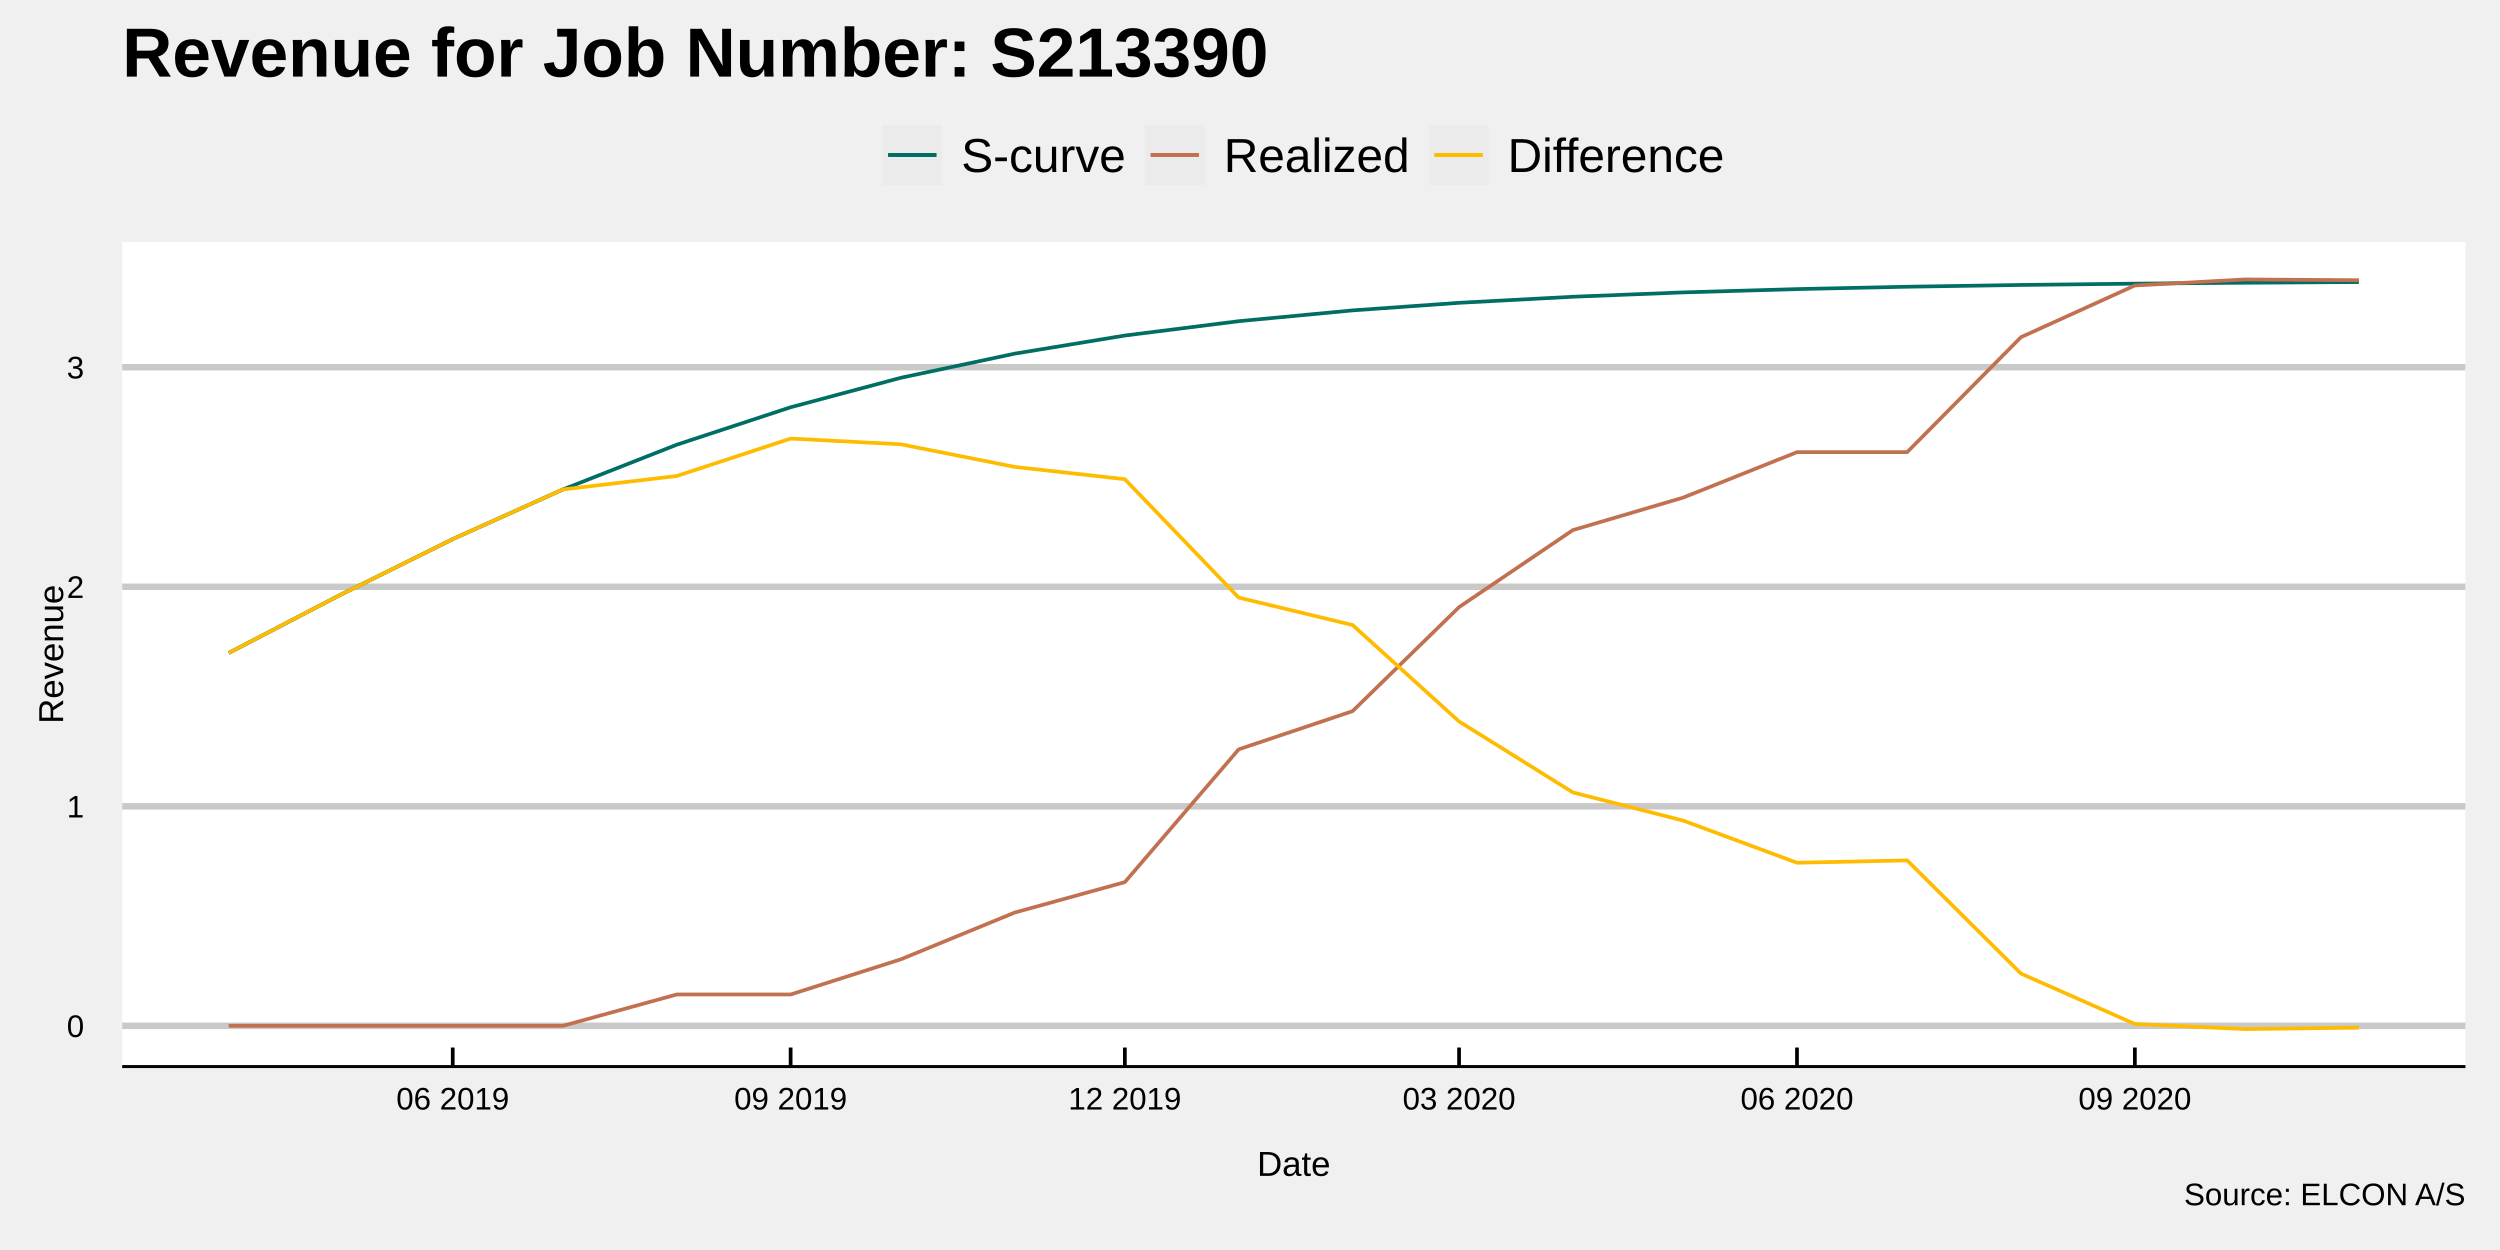
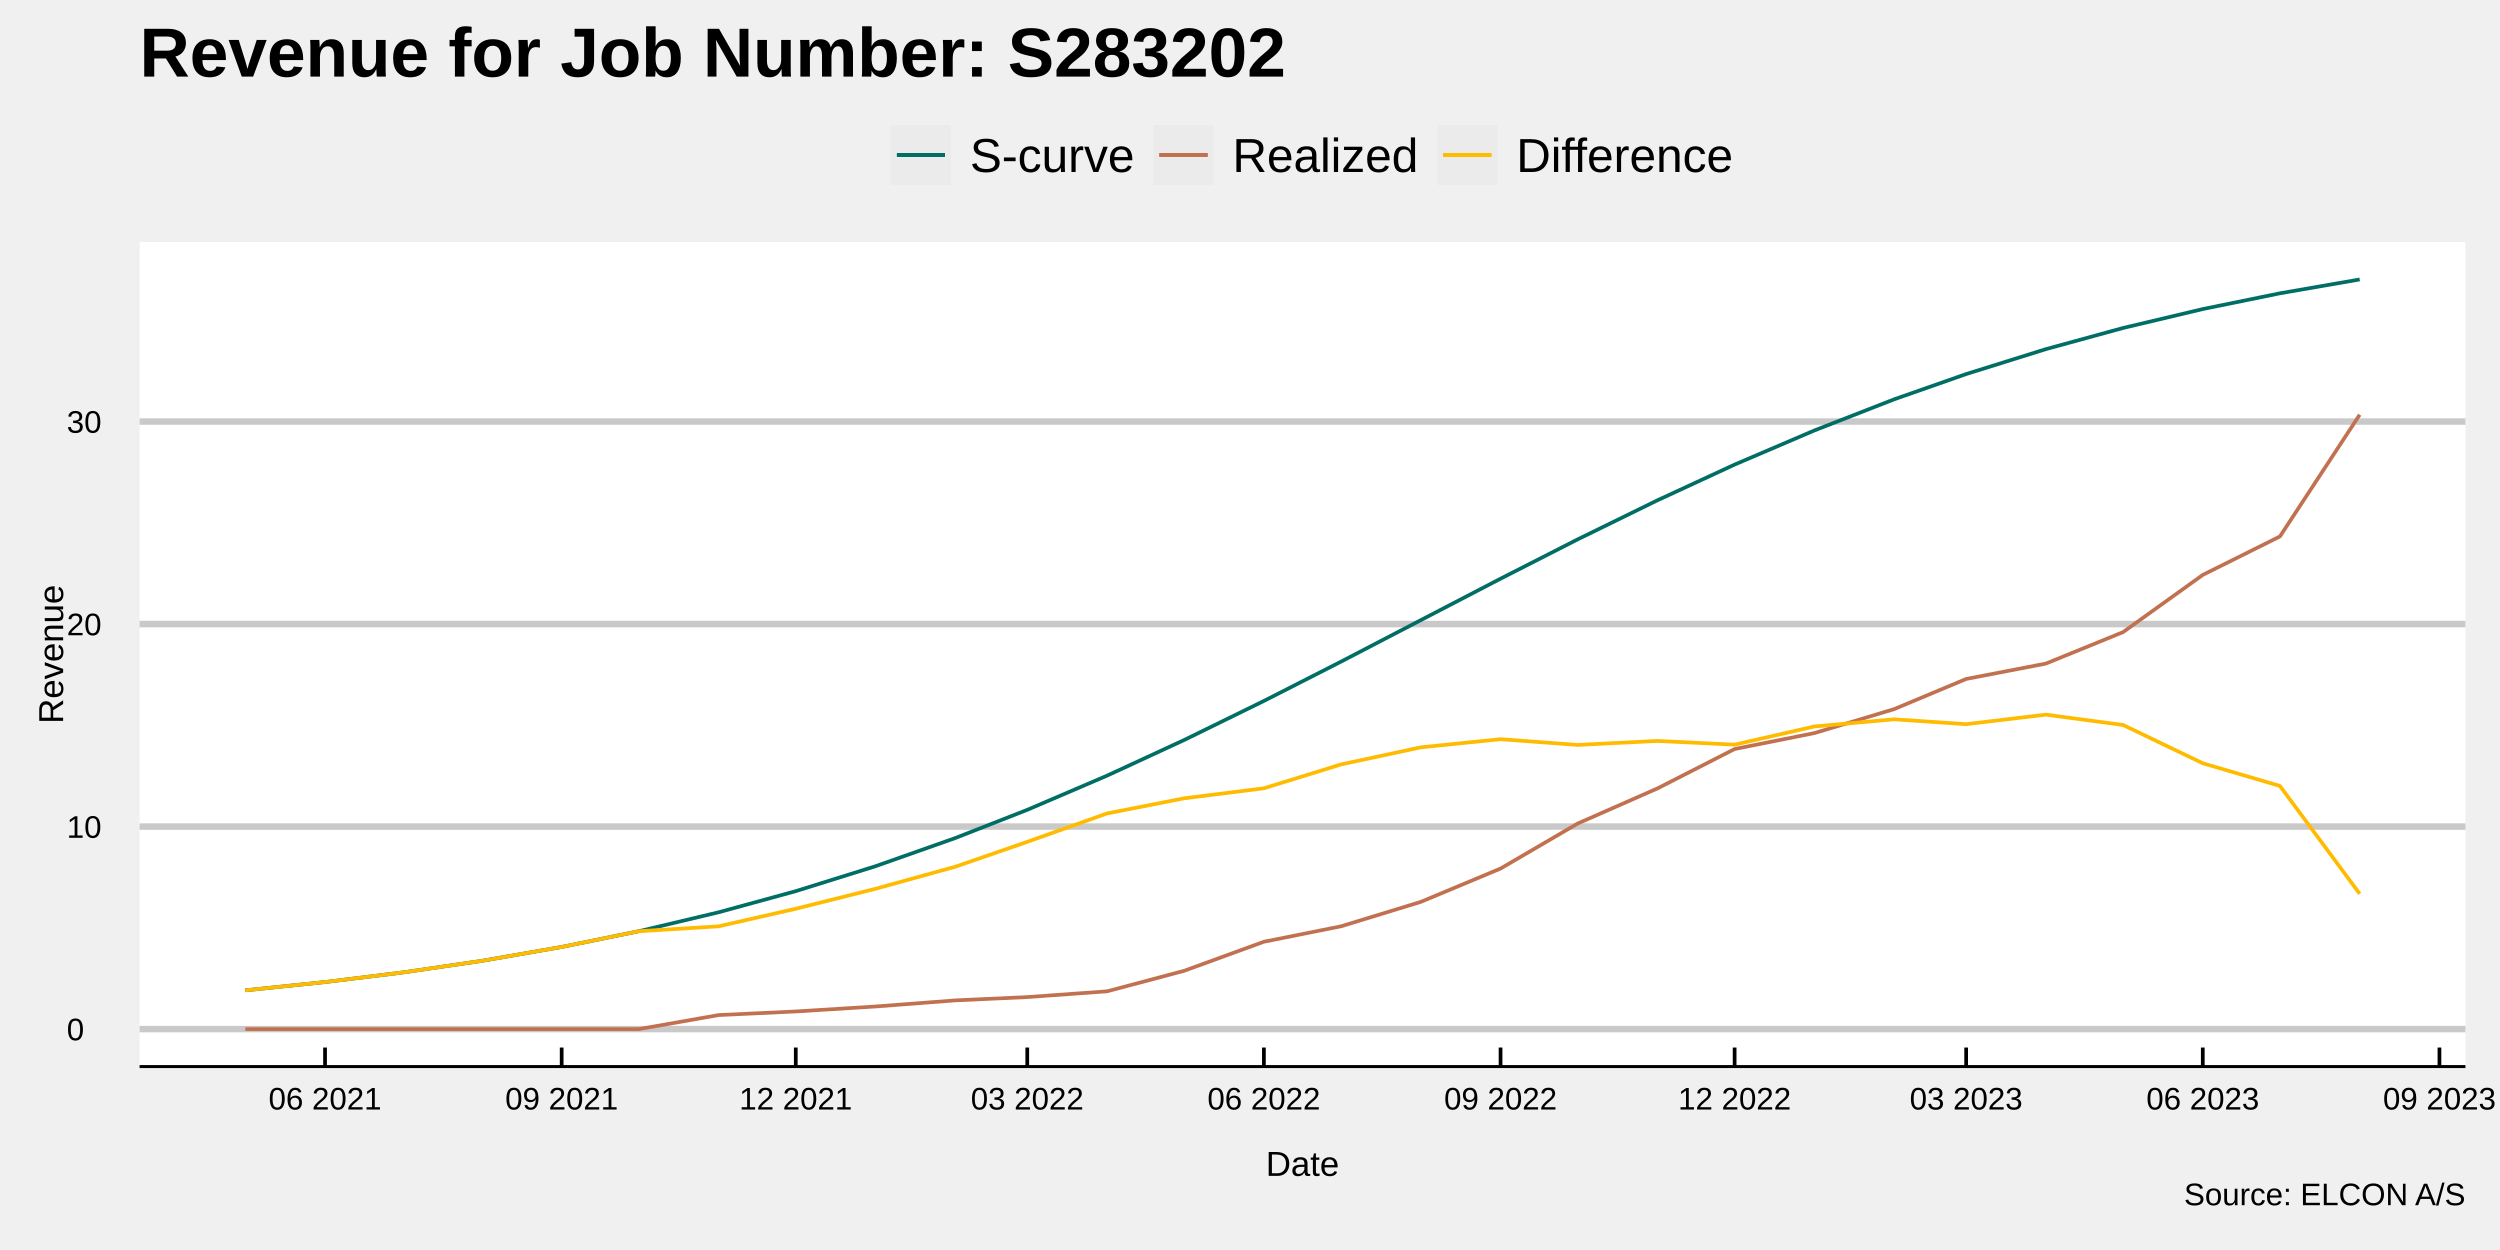
<svg xmlns="http://www.w3.org/2000/svg" class="svglite" width="720.00pt" height="360.00pt" viewBox="0 0 720.00 360.00">
  <defs>
    <style type="text/css">
    .svglite line, .svglite polyline, .svglite polygon, .svglite path, .svglite rect, .svglite circle {
      fill: none;
      stroke: #000000;
      stroke-linecap: round;
      stroke-linejoin: round;
      stroke-miterlimit: 10.00;
    }
    .svglite text {
      white-space: pre;
    }
  </style>
  </defs>
  <rect width="100%" height="100%" style="stroke: none; fill: none;" />
  <defs>
    <clipPath id="cpMC4wMHw3MjAuMDB8MC4wMHwzNjAuMDA=">
      <rect x="0.00" y="0.00" width="720.00" height="360.00" />
    </clipPath>
  </defs>
  <g clip-path="url(#cpMC4wMHw3MjAuMDB8MC4wMHwzNjAuMDA=)">
</g>
  <defs>
-     <clipPath id="cpMzUuMTl8NzEwLjA0fDY5LjY5fDMwNy4xNw==">
-       <rect x="35.19" y="69.69" width="674.85" height="237.49" />
+     <clipPath id="cpNDAuMjB8NzEwLjA0fDY5LjY5fDMwNy4xNw==">
+       <rect x="40.20" y="69.69" width="669.84" height="237.49" />
    </clipPath>
  </defs>
-   <g clip-path="url(#cpMzUuMTl8NzEwLjA0fDY5LjY5fDMwNy4xNw==)">
-     <rect x="35.19" y="69.69" width="674.85" height="237.49" style="stroke-width: 1.07; stroke: none; fill: #FFFFFF;" />
-     <polyline points="35.19,295.43 710.04,295.43 " style="stroke-width: 1.87; stroke: #C9C9C9; stroke-linecap: butt;" />
-     <polyline points="35.19,232.21 710.04,232.21 " style="stroke-width: 1.87; stroke: #C9C9C9; stroke-linecap: butt;" />
-     <polyline points="35.19,168.99 710.04,168.99 " style="stroke-width: 1.87; stroke: #C9C9C9; stroke-linecap: butt;" />
-     <polyline points="35.19,105.76 710.04,105.76 " style="stroke-width: 1.87; stroke: #C9C9C9; stroke-linecap: butt;" />
-     <polyline points="65.87,188.06 97.60,171.54 130.39,155.27 162.12,140.96 194.91,128.07 227.70,117.29 259.44,108.80 292.23,101.85 323.96,96.63 356.75,92.50 389.54,89.39 420.21,87.21 453.00,85.46 484.74,84.21 517.53,83.26 549.26,82.58 582.05,82.07 614.84,81.69 646.57,81.43 679.36,81.23 " style="stroke-width: 1.07; stroke: #006E64; stroke-linecap: butt;" />
-     <polyline points="65.87,295.43 97.60,295.43 130.39,295.43 162.12,295.43 194.91,286.41 227.70,286.41 259.44,276.28 292.23,262.82 323.96,254.05 356.75,215.81 389.54,204.81 420.21,174.85 453.00,152.66 484.74,143.31 517.53,130.22 549.26,130.22 582.05,97.10 614.84,82.21 646.57,80.48 679.36,80.70 " style="stroke-width: 1.07; stroke: #C17150; stroke-linecap: butt;" />
-     <polyline points="65.87,188.06 97.60,171.54 130.39,155.27 162.12,140.96 194.91,137.09 227.70,126.31 259.44,127.96 292.23,134.47 323.96,138.01 356.75,172.11 389.54,180.01 420.21,207.78 453.00,228.23 484.74,236.33 517.53,248.47 549.26,247.79 582.05,280.40 614.84,294.91 646.57,296.38 679.36,295.96 " style="stroke-width: 1.07; stroke: #FFBB00; stroke-linecap: butt;" />
+   <g clip-path="url(#cpNDAuMjB8NzEwLjA0fDY5LjY5fDMwNy4xNw==)">
+     <rect x="40.20" y="69.69" width="669.84" height="237.49" style="stroke-width: 1.07; stroke: none; fill: #FFFFFF;" />
+     <polyline points="40.20,296.38 710.04,296.38 " style="stroke-width: 1.87; stroke: #C9C9C9; stroke-linecap: butt;" />
+     <polyline points="40.20,238.05 710.04,238.05 " style="stroke-width: 1.87; stroke: #C9C9C9; stroke-linecap: butt;" />
+     <polyline points="40.20,179.73 710.04,179.73 " style="stroke-width: 1.87; stroke: #C9C9C9; stroke-linecap: butt;" />
+     <polyline points="40.20,121.41 710.04,121.41 " style="stroke-width: 1.87; stroke: #C9C9C9; stroke-linecap: butt;" />
+     <polyline points="70.64,285.21 93.61,282.83 115.83,280.09 138.80,276.72 161.76,272.72 183.99,268.19 206.95,262.74 229.18,256.65 252.14,249.47 275.11,241.36 295.85,233.23 318.82,223.39 341.04,213.12 364.00,201.87 386.23,190.54 409.19,178.60 432.16,166.66 454.38,155.33 477.35,144.08 499.57,133.80 522.54,123.97 545.50,115.01 566.25,107.73 589.21,100.55 611.44,94.46 634.40,89.01 656.62,84.47 679.59,80.48 " style="stroke-width: 1.07; stroke: #006E64; stroke-linecap: butt;" />
+     <polyline points="70.64,296.38 93.61,296.38 115.83,296.38 138.80,296.38 161.76,296.38 183.99,296.38 206.95,292.34 229.18,291.30 252.14,289.87 275.11,288.11 295.85,287.16 318.82,285.50 341.04,279.59 364.00,271.22 386.23,266.77 409.19,259.74 432.16,250.14 454.38,237.17 477.35,227.06 499.57,215.72 522.54,211.13 545.50,204.23 566.25,195.54 589.21,191.11 611.44,182.05 634.40,165.57 656.62,154.50 679.59,119.44 " style="stroke-width: 1.07; stroke: #C17150; stroke-linecap: butt;" />
+     <polyline points="70.64,285.21 93.61,282.83 115.83,280.09 138.80,276.72 161.76,272.72 183.99,268.19 206.95,266.78 229.18,261.72 252.14,255.97 275.11,249.62 295.85,242.45 318.82,234.27 341.04,229.91 364.00,227.03 386.23,220.15 409.19,215.23 432.16,212.89 454.38,214.54 477.35,213.39 499.57,214.46 522.54,209.22 545.50,207.16 566.25,208.56 589.21,205.82 611.44,208.79 634.40,219.82 656.62,226.35 679.59,257.42 " style="stroke-width: 1.07; stroke: #FFBB00; stroke-linecap: butt;" />
  </g>
  <g clip-path="url(#cpMC4wMHw3MjAuMDB8MC4wMHwzNjAuMDA=)">
-     <text x="19.23" y="298.65" style="font-size: 9.00px; font-family: &quot;Arial&quot;;" textLength="5.00px" lengthAdjust="spacingAndGlyphs">0</text>
-     <text x="19.23" y="235.43" style="font-size: 9.00px; font-family: &quot;Arial&quot;;" textLength="5.00px" lengthAdjust="spacingAndGlyphs">1</text>
-     <text x="19.23" y="172.21" style="font-size: 9.00px; font-family: &quot;Arial&quot;;" textLength="5.00px" lengthAdjust="spacingAndGlyphs">2</text>
-     <text x="19.23" y="108.98" style="font-size: 9.00px; font-family: &quot;Arial&quot;;" textLength="5.00px" lengthAdjust="spacingAndGlyphs">3</text>
-     <polyline points="35.19,307.17 710.04,307.17 " style="stroke-width: 0.85; stroke-linecap: butt;" />
-     <polyline points="130.39,301.69 130.39,307.17 " style="stroke-width: 1.07; stroke-linecap: butt;" />
-     <polyline points="227.70,301.69 227.70,307.17 " style="stroke-width: 1.07; stroke-linecap: butt;" />
-     <polyline points="323.96,301.69 323.96,307.17 " style="stroke-width: 1.07; stroke-linecap: butt;" />
-     <polyline points="420.21,301.69 420.21,307.17 " style="stroke-width: 1.07; stroke-linecap: butt;" />
-     <polyline points="517.53,301.69 517.53,307.17 " style="stroke-width: 1.07; stroke-linecap: butt;" />
-     <polyline points="614.84,301.69 614.84,307.17 " style="stroke-width: 1.07; stroke-linecap: butt;" />
-     <text x="130.39" y="319.54" text-anchor="middle" style="font-size: 9.00px; font-family: &quot;Arial&quot;;" textLength="32.52px" lengthAdjust="spacingAndGlyphs">06 2019</text>
-     <text x="227.70" y="319.54" text-anchor="middle" style="font-size: 9.00px; font-family: &quot;Arial&quot;;" textLength="32.52px" lengthAdjust="spacingAndGlyphs">09 2019</text>
-     <text x="323.96" y="319.54" text-anchor="middle" style="font-size: 9.00px; font-family: &quot;Arial&quot;;" textLength="32.52px" lengthAdjust="spacingAndGlyphs">12 2019</text>
-     <text x="420.21" y="319.54" text-anchor="middle" style="font-size: 9.00px; font-family: &quot;Arial&quot;;" textLength="32.52px" lengthAdjust="spacingAndGlyphs">03 2020</text>
-     <text x="517.53" y="319.54" text-anchor="middle" style="font-size: 9.00px; font-family: &quot;Arial&quot;;" textLength="32.52px" lengthAdjust="spacingAndGlyphs">06 2020</text>
-     <text x="614.84" y="319.54" text-anchor="middle" style="font-size: 9.00px; font-family: &quot;Arial&quot;;" textLength="32.52px" lengthAdjust="spacingAndGlyphs">09 2020</text>
-     <text x="372.61" y="338.66" text-anchor="middle" style="font-size: 10.00px; font-family: &quot;Arial&quot;;" textLength="21.13px" lengthAdjust="spacingAndGlyphs">Date</text>
+     <text x="19.23" y="299.60" style="font-size: 9.00px; font-family: &quot;Arial&quot;;" textLength="5.00px" lengthAdjust="spacingAndGlyphs">0</text>
+     <text x="19.23" y="241.28" style="font-size: 9.00px; font-family: &quot;Arial&quot;;" textLength="10.01px" lengthAdjust="spacingAndGlyphs">10</text>
+     <text x="19.23" y="182.95" style="font-size: 9.00px; font-family: &quot;Arial&quot;;" textLength="10.01px" lengthAdjust="spacingAndGlyphs">20</text>
+     <text x="19.23" y="124.63" style="font-size: 9.00px; font-family: &quot;Arial&quot;;" textLength="10.01px" lengthAdjust="spacingAndGlyphs">30</text>
+     <polyline points="40.20,307.17 710.04,307.17 " style="stroke-width: 0.85; stroke-linecap: butt;" />
+     <polyline points="93.61,301.69 93.61,307.17 " style="stroke-width: 1.07; stroke-linecap: butt;" />
+     <polyline points="161.76,301.69 161.76,307.17 " style="stroke-width: 1.07; stroke-linecap: butt;" />
+     <polyline points="229.18,301.69 229.18,307.17 " style="stroke-width: 1.07; stroke-linecap: butt;" />
+     <polyline points="295.85,301.69 295.85,307.17 " style="stroke-width: 1.07; stroke-linecap: butt;" />
+     <polyline points="364.00,301.69 364.00,307.17 " style="stroke-width: 1.07; stroke-linecap: butt;" />
+     <polyline points="432.16,301.69 432.16,307.17 " style="stroke-width: 1.07; stroke-linecap: butt;" />
+     <polyline points="499.57,301.69 499.57,307.17 " style="stroke-width: 1.07; stroke-linecap: butt;" />
+     <polyline points="566.25,301.69 566.25,307.17 " style="stroke-width: 1.07; stroke-linecap: butt;" />
+     <polyline points="634.40,301.69 634.40,307.17 " style="stroke-width: 1.07; stroke-linecap: butt;" />
+     <polyline points="702.56,301.69 702.56,307.17 " style="stroke-width: 1.07; stroke-linecap: butt;" />
+     <text x="93.61" y="319.54" text-anchor="middle" style="font-size: 9.00px; font-family: &quot;Arial&quot;;" textLength="32.52px" lengthAdjust="spacingAndGlyphs">06 2021</text>
+     <text x="161.76" y="319.54" text-anchor="middle" style="font-size: 9.00px; font-family: &quot;Arial&quot;;" textLength="32.52px" lengthAdjust="spacingAndGlyphs">09 2021</text>
+     <text x="229.18" y="319.54" text-anchor="middle" style="font-size: 9.00px; font-family: &quot;Arial&quot;;" textLength="32.52px" lengthAdjust="spacingAndGlyphs">12 2021</text>
+     <text x="295.85" y="319.54" text-anchor="middle" style="font-size: 9.00px; font-family: &quot;Arial&quot;;" textLength="32.52px" lengthAdjust="spacingAndGlyphs">03 2022</text>
+     <text x="364.00" y="319.54" text-anchor="middle" style="font-size: 9.00px; font-family: &quot;Arial&quot;;" textLength="32.52px" lengthAdjust="spacingAndGlyphs">06 2022</text>
+     <text x="432.16" y="319.54" text-anchor="middle" style="font-size: 9.00px; font-family: &quot;Arial&quot;;" textLength="32.52px" lengthAdjust="spacingAndGlyphs">09 2022</text>
+     <text x="499.57" y="319.54" text-anchor="middle" style="font-size: 9.00px; font-family: &quot;Arial&quot;;" textLength="32.52px" lengthAdjust="spacingAndGlyphs">12 2022</text>
+     <text x="566.25" y="319.54" text-anchor="middle" style="font-size: 9.00px; font-family: &quot;Arial&quot;;" textLength="32.52px" lengthAdjust="spacingAndGlyphs">03 2023</text>
+     <text x="634.40" y="319.54" text-anchor="middle" style="font-size: 9.00px; font-family: &quot;Arial&quot;;" textLength="32.52px" lengthAdjust="spacingAndGlyphs">06 2023</text>
+     <text x="702.56" y="319.54" text-anchor="middle" style="font-size: 9.00px; font-family: &quot;Arial&quot;;" textLength="32.52px" lengthAdjust="spacingAndGlyphs">09 2023</text>
+     <text x="375.12" y="338.66" text-anchor="middle" style="font-size: 10.00px; font-family: &quot;Arial&quot;;" textLength="21.13px" lengthAdjust="spacingAndGlyphs">Date</text>
    <text transform="translate(18.18,188.43) rotate(-90)" text-anchor="middle" style="font-size: 10.00px; font-family: &quot;Arial&quot;;" textLength="40.05px" lengthAdjust="spacingAndGlyphs">Revenue</text>
-     <rect x="254.09" y="35.97" width="17.28" height="17.28" style="stroke-width: 1.07; stroke: none; fill: #EBEBEB;" />
-     <line x1="255.82" y1="44.61" x2="269.64" y2="44.61" style="stroke-width: 1.07; stroke: #006E64; stroke-linecap: butt;" />
-     <line x1="255.82" y1="44.61" x2="269.64" y2="44.61" style="stroke-width: 1.07; stroke: #006E64; stroke-linecap: butt;" />
-     <line x1="255.82" y1="44.61" x2="269.64" y2="44.61" style="stroke-width: 1.07; stroke: #006E64; stroke-linecap: butt;" />
-     <rect x="329.70" y="35.97" width="17.28" height="17.28" style="stroke-width: 1.07; stroke: none; fill: #EBEBEB;" />
-     <line x1="331.43" y1="44.61" x2="345.25" y2="44.61" style="stroke-width: 1.07; stroke: #C17150; stroke-linecap: butt;" />
-     <line x1="331.43" y1="44.61" x2="345.25" y2="44.61" style="stroke-width: 1.07; stroke: #C17150; stroke-linecap: butt;" />
-     <line x1="331.43" y1="44.61" x2="345.25" y2="44.61" style="stroke-width: 1.07; stroke: #C17150; stroke-linecap: butt;" />
-     <rect x="411.44" y="35.97" width="17.28" height="17.28" style="stroke-width: 1.07; stroke: none; fill: #EBEBEB;" />
-     <line x1="413.17" y1="44.61" x2="426.99" y2="44.61" style="stroke-width: 1.07; stroke: #FFBB00; stroke-linecap: butt;" />
-     <line x1="413.17" y1="44.61" x2="426.99" y2="44.61" style="stroke-width: 1.07; stroke: #FFBB00; stroke-linecap: butt;" />
-     <line x1="413.17" y1="44.61" x2="426.99" y2="44.61" style="stroke-width: 1.07; stroke: #FFBB00; stroke-linecap: butt;" />
-     <text x="276.85" y="49.53" style="font-size: 13.75px; font-family: &quot;Arial&quot;;" textLength="47.38px" lengthAdjust="spacingAndGlyphs">S-curve</text>
-     <text x="352.46" y="49.53" style="font-size: 13.75px; font-family: &quot;Arial&quot;;" textLength="53.50px" lengthAdjust="spacingAndGlyphs">Realized</text>
-     <text x="434.20" y="49.53" style="font-size: 13.75px; font-family: &quot;Arial&quot;;" textLength="62.42px" lengthAdjust="spacingAndGlyphs">Difference</text>
-     <text x="35.19" y="22.06" style="font-size: 20.00px; font-weight: bold; font-family: &quot;Arial&quot;;" textLength="330.15px" lengthAdjust="spacingAndGlyphs">Revenue for Job Number: S213390</text>
+     <rect x="256.59" y="35.97" width="17.28" height="17.28" style="stroke-width: 1.07; stroke: none; fill: #EBEBEB;" />
+     <line x1="258.32" y1="44.61" x2="272.14" y2="44.61" style="stroke-width: 1.07; stroke: #006E64; stroke-linecap: butt;" />
+     <line x1="258.32" y1="44.61" x2="272.14" y2="44.61" style="stroke-width: 1.07; stroke: #006E64; stroke-linecap: butt;" />
+     <line x1="258.32" y1="44.61" x2="272.14" y2="44.61" style="stroke-width: 1.07; stroke: #006E64; stroke-linecap: butt;" />
+     <rect x="332.20" y="35.97" width="17.28" height="17.28" style="stroke-width: 1.07; stroke: none; fill: #EBEBEB;" />
+     <line x1="333.93" y1="44.61" x2="347.76" y2="44.61" style="stroke-width: 1.07; stroke: #C17150; stroke-linecap: butt;" />
+     <line x1="333.93" y1="44.61" x2="347.76" y2="44.61" style="stroke-width: 1.07; stroke: #C17150; stroke-linecap: butt;" />
+     <line x1="333.93" y1="44.61" x2="347.76" y2="44.61" style="stroke-width: 1.07; stroke: #C17150; stroke-linecap: butt;" />
+     <rect x="413.94" y="35.97" width="17.28" height="17.28" style="stroke-width: 1.07; stroke: none; fill: #EBEBEB;" />
+     <line x1="415.67" y1="44.61" x2="429.49" y2="44.61" style="stroke-width: 1.07; stroke: #FFBB00; stroke-linecap: butt;" />
+     <line x1="415.67" y1="44.61" x2="429.49" y2="44.61" style="stroke-width: 1.07; stroke: #FFBB00; stroke-linecap: butt;" />
+     <line x1="415.67" y1="44.61" x2="429.49" y2="44.61" style="stroke-width: 1.07; stroke: #FFBB00; stroke-linecap: butt;" />
+     <text x="279.35" y="49.53" style="font-size: 13.75px; font-family: &quot;Arial&quot;;" textLength="47.38px" lengthAdjust="spacingAndGlyphs">S-curve</text>
+     <text x="354.96" y="49.53" style="font-size: 13.75px; font-family: &quot;Arial&quot;;" textLength="53.50px" lengthAdjust="spacingAndGlyphs">Realized</text>
+     <text x="436.70" y="49.53" style="font-size: 13.75px; font-family: &quot;Arial&quot;;" textLength="62.42px" lengthAdjust="spacingAndGlyphs">Difference</text>
+     <text x="40.20" y="22.06" style="font-size: 20.00px; font-weight: bold; font-family: &quot;Arial&quot;;" textLength="330.15px" lengthAdjust="spacingAndGlyphs">Revenue for Job Number: S283202</text>
    <text x="710.04" y="347.10" text-anchor="end" style="font-size: 9.00px; font-family: &quot;Arial&quot;;" textLength="81.03px" lengthAdjust="spacingAndGlyphs">Source: ELCON A/S</text>
  </g>
</svg>
